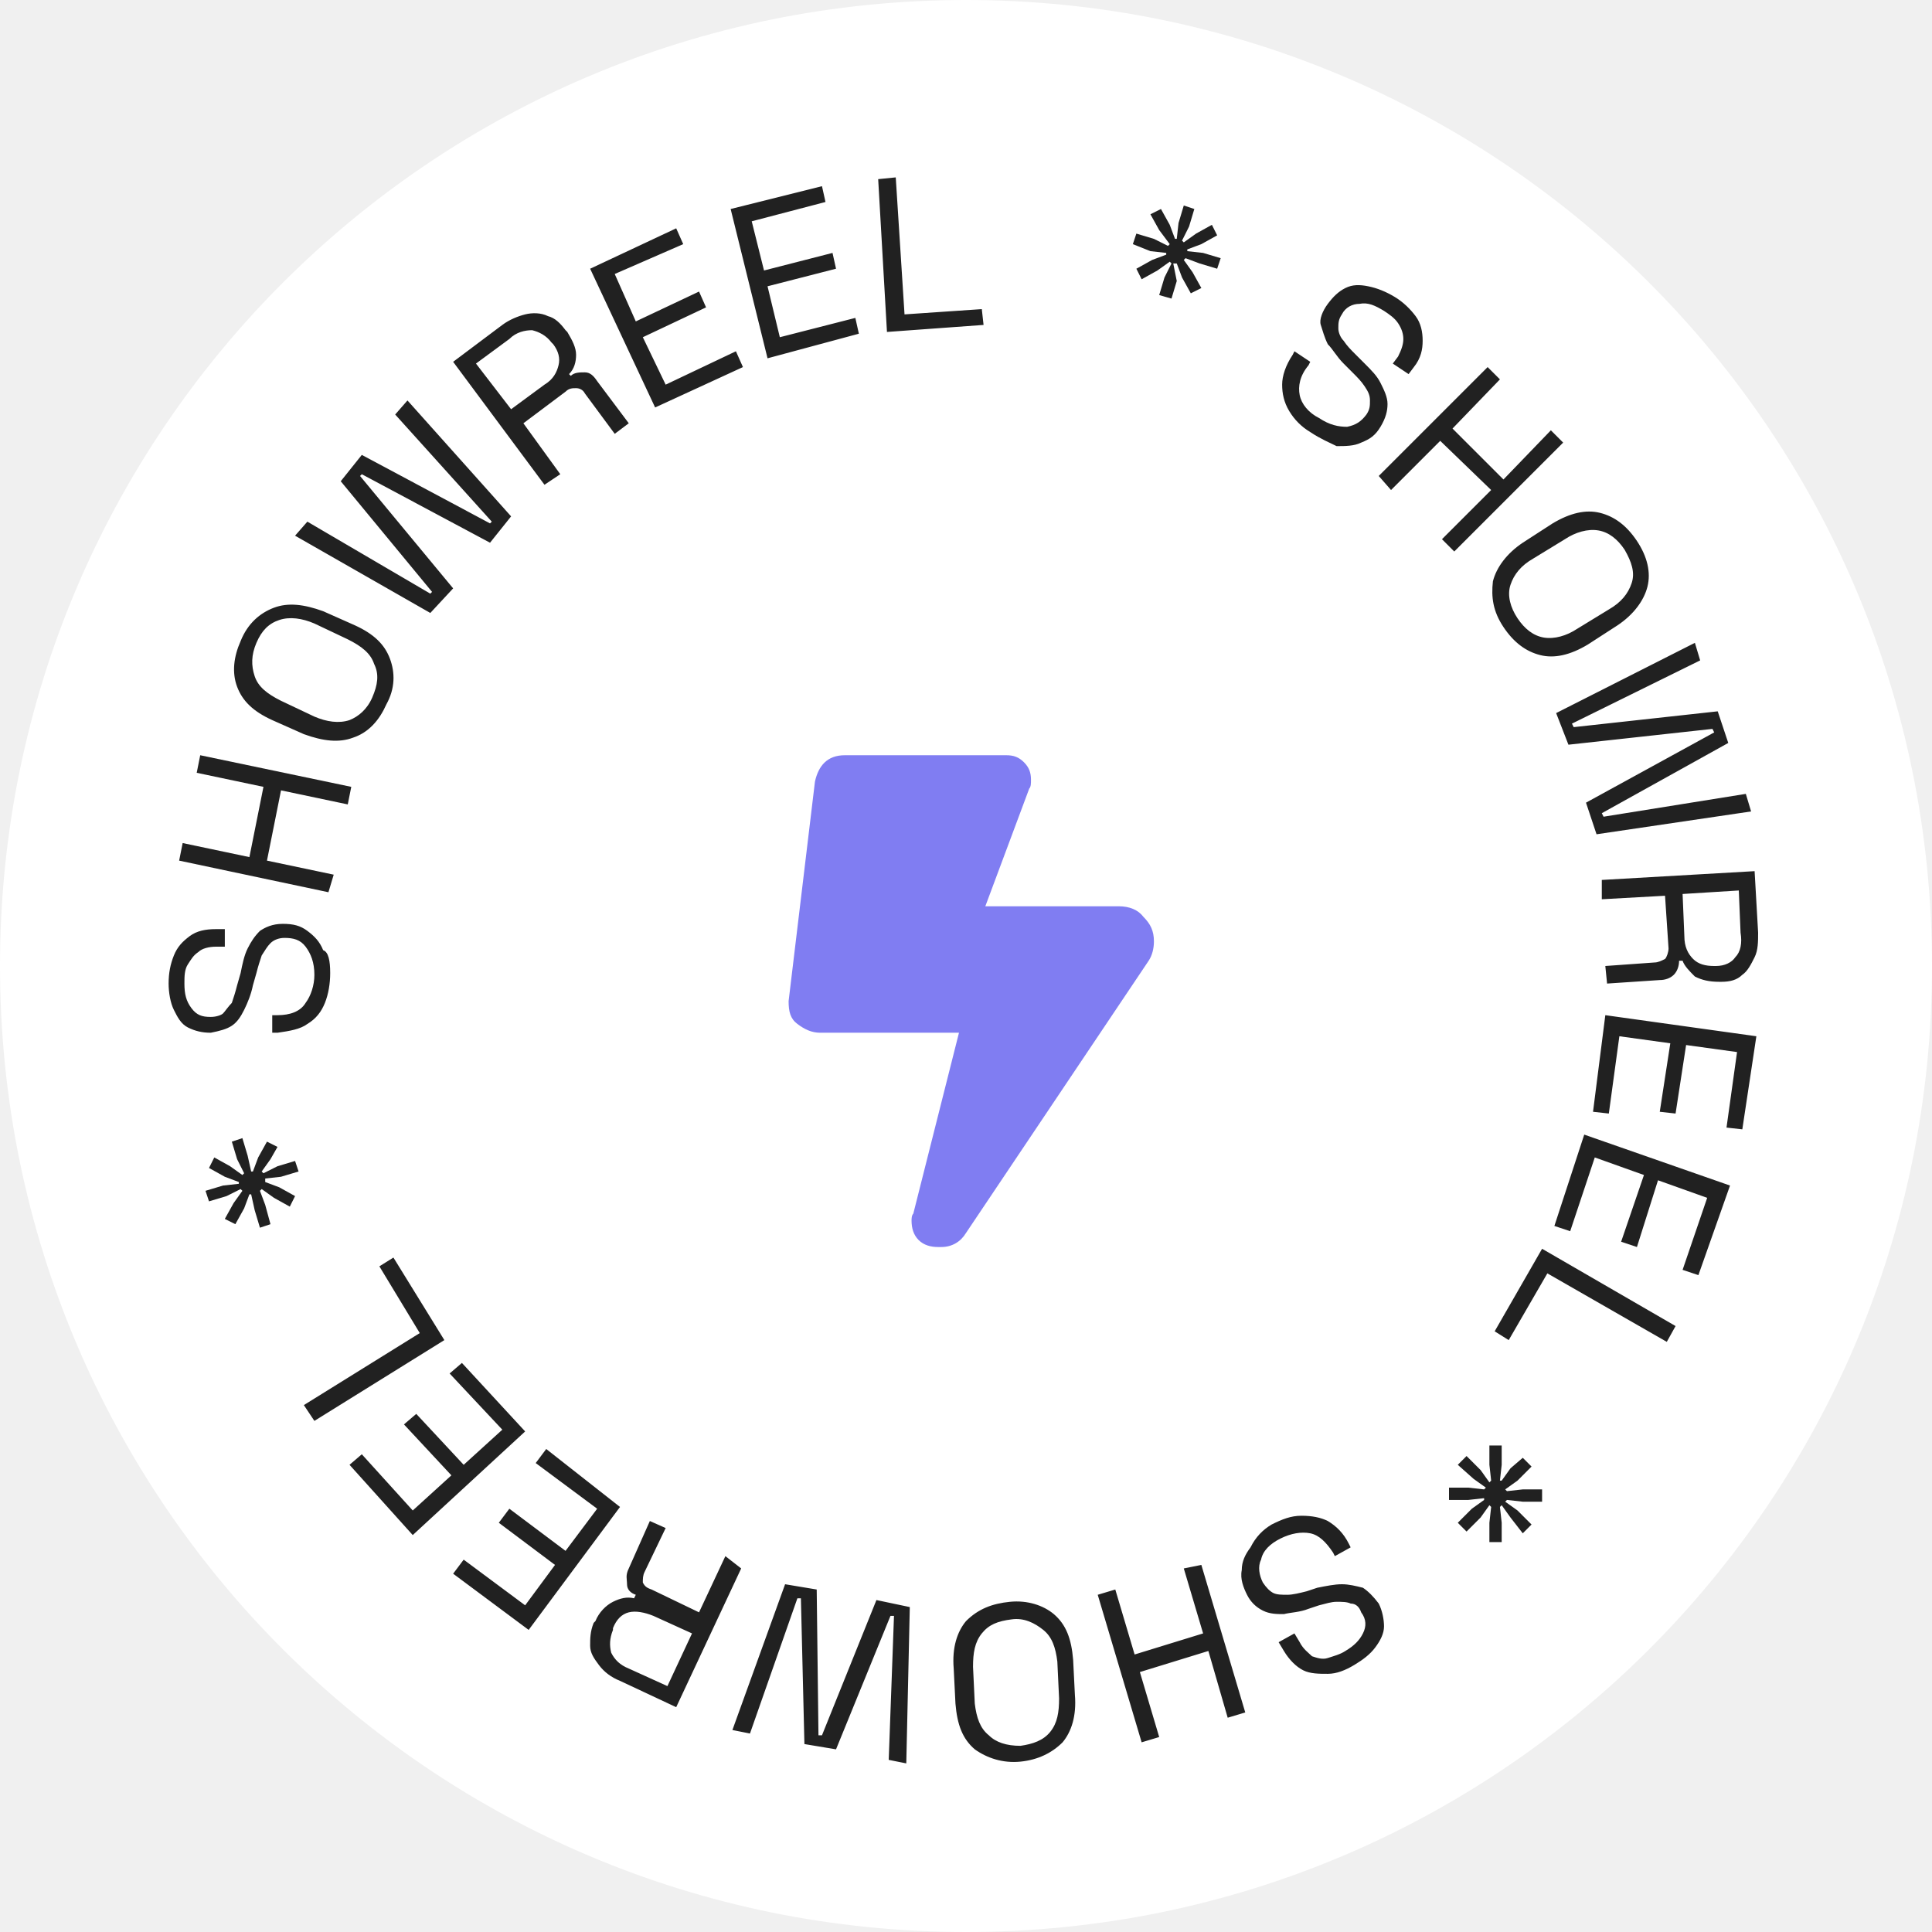
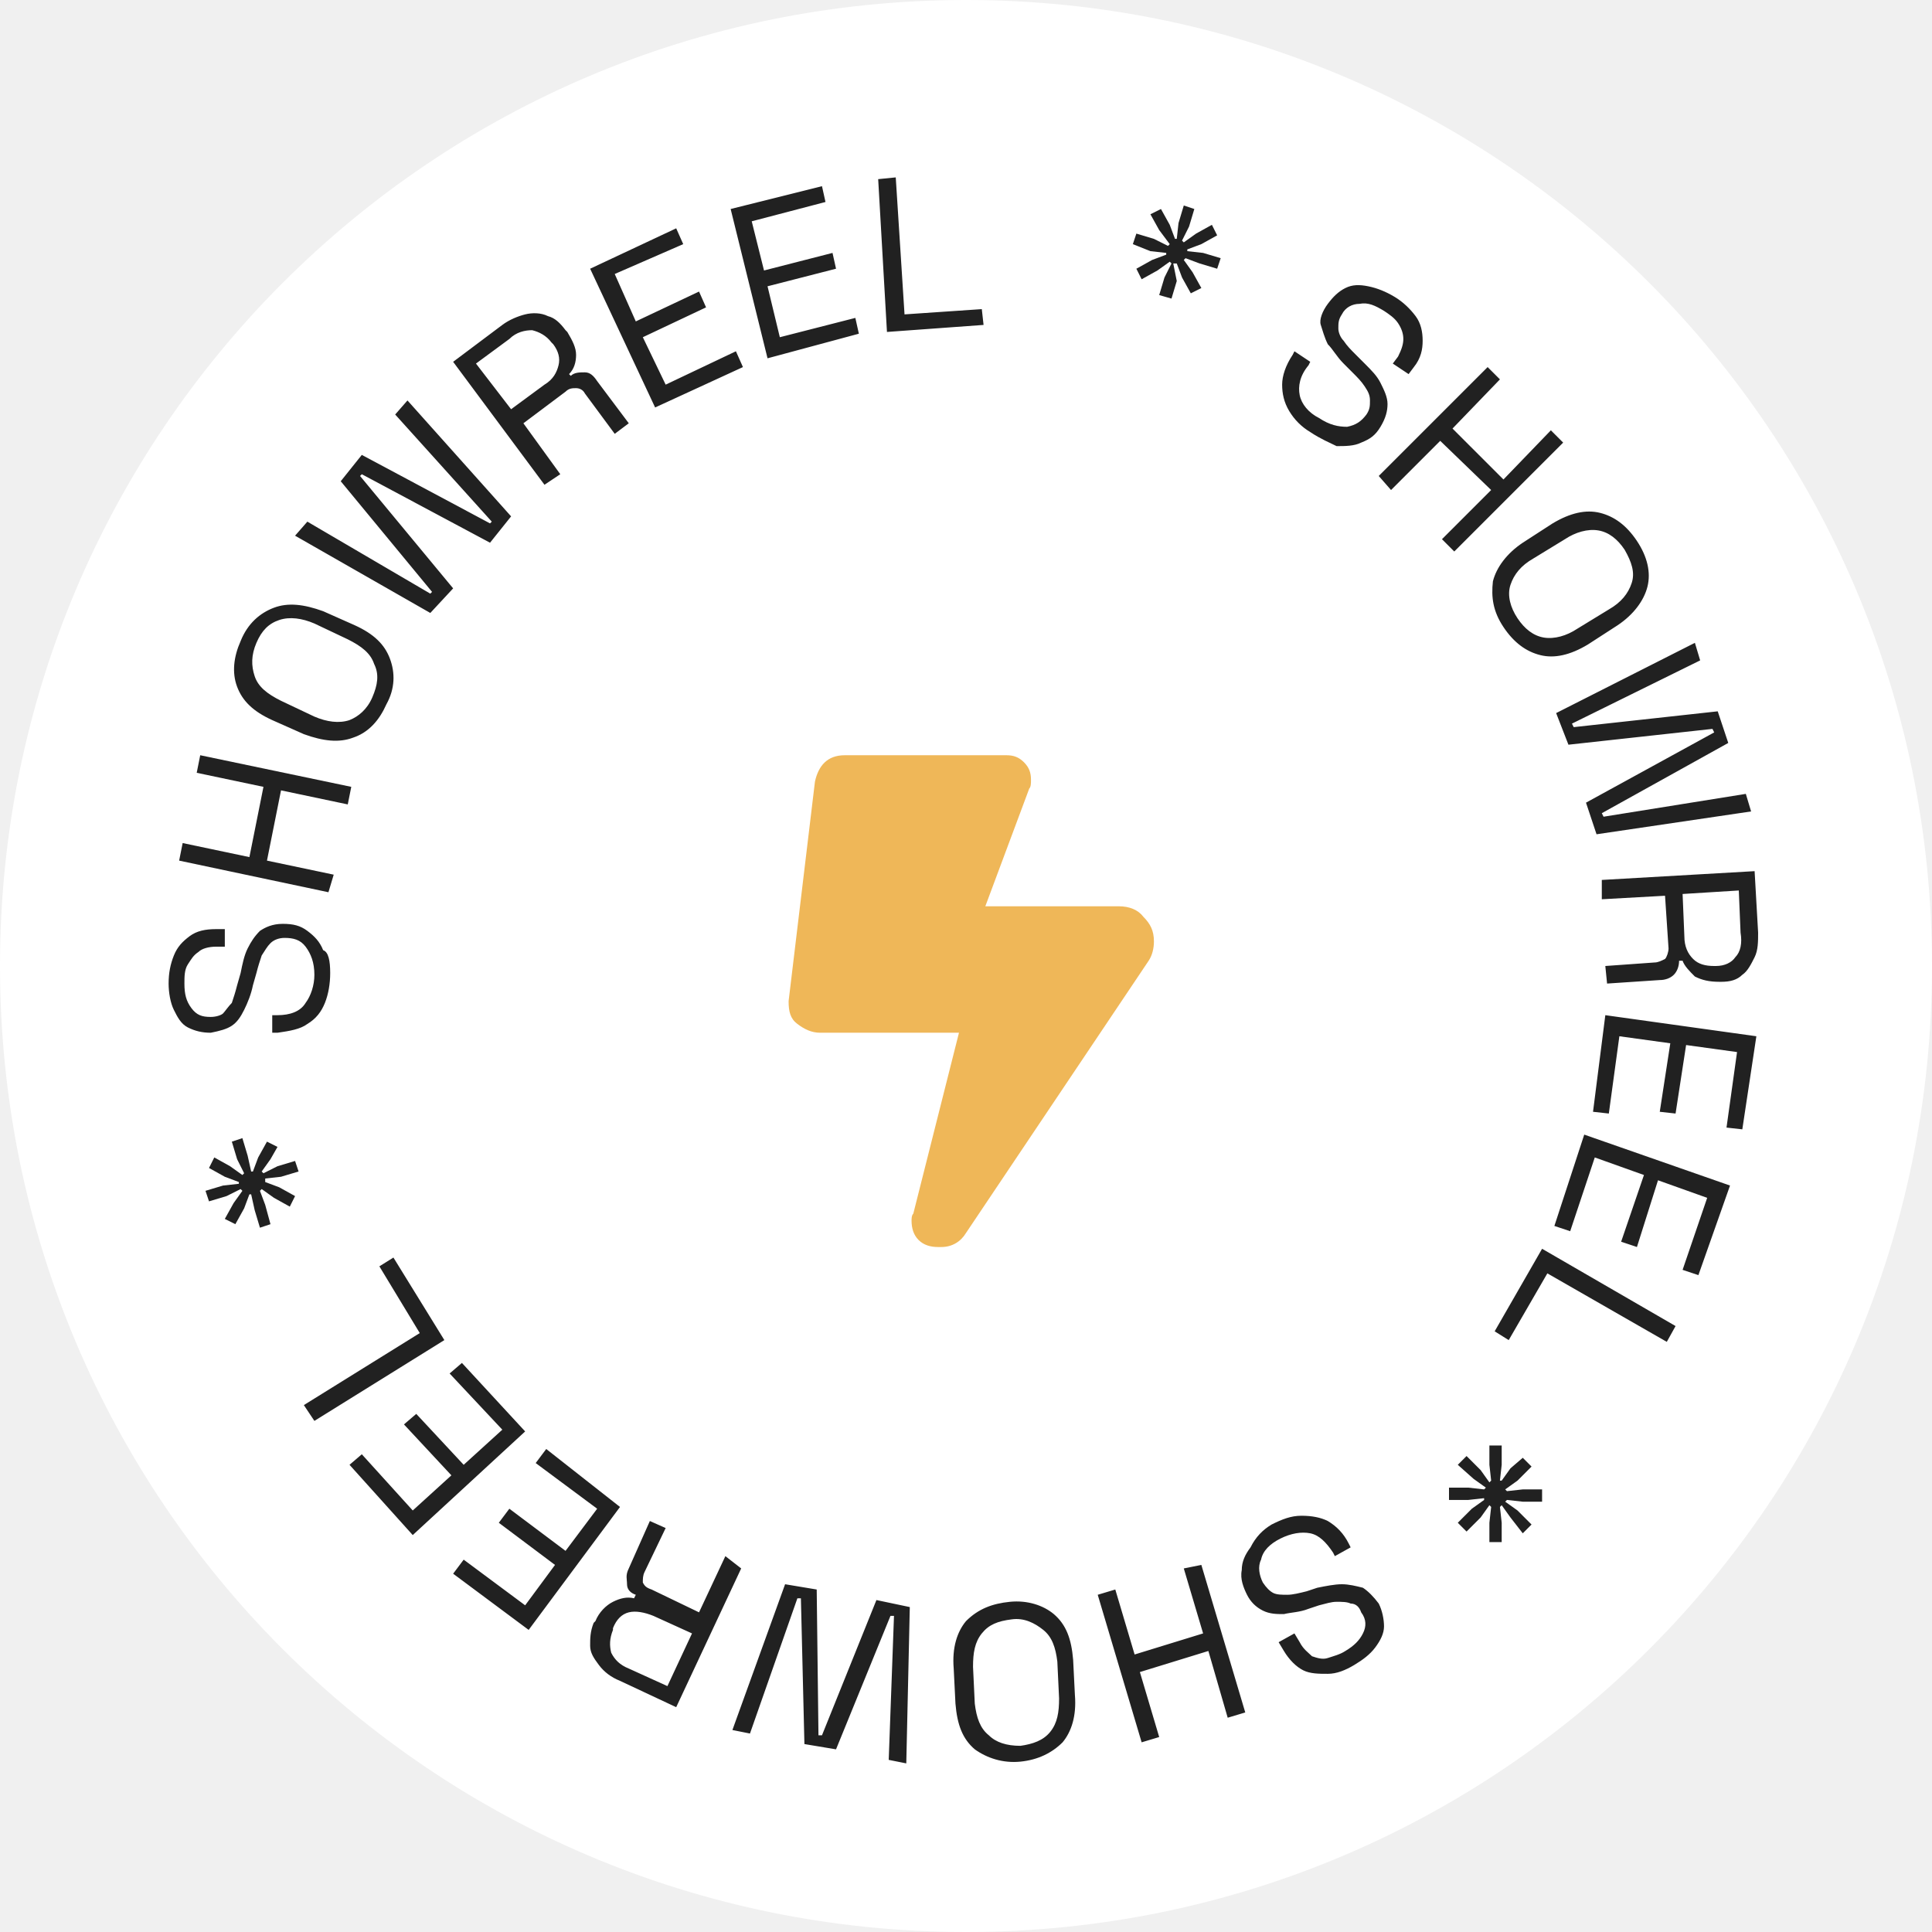
<svg xmlns="http://www.w3.org/2000/svg" id="showreel-object" shape-rendering="geometricPrecision" text-rendering="geometricPrecision" width="110px" height="110px" viewBox="0 0 110 110" style="enable-background:new 0 0 110 110;" xml:space="preserve">
  <style type="text/css">
		#rotation-group {
			animation: rotateInfinite 9000ms linear infinite normal forwards
		}
		@keyframes rotateInfinite {
			0% {
				transform: translate(55px,55px) rotate(0deg);
				}
			100% {
				transform: translate(55px,55px) rotate(360deg);
				}
		}
	</style>
  <path fill="#FFFFFF" d="M110,55c0,30.4-24.6,55-55,55S0,85.4,0,55S24.6,0,55,0S110,24.6,110,55z" />
-   <path fill="#807DF2" d="M46.4,44.5c0.2-0.9,0.7-1.5,1.7-1.5h9.2c0.4,0,0.7,0.1,1,0.4c0.3,0.3,0.4,0.6,0.4,1c0,0.2,0,0.4-0.1,0.5   l-2.5,6.7h7.6c0.6,0,1.1,0.2,1.4,0.6c0.4,0.4,0.6,0.8,0.6,1.4c0,0.4-0.1,0.8-0.3,1.1L55,70.2c-0.3,0.5-0.8,0.8-1.4,0.8h-0.2   c-0.4,0-0.8-0.1-1.1-0.4s-0.4-0.7-0.4-1.1c0-0.1,0-0.3,0.1-0.4l2.6-10.3h-7.9c-0.5,0-0.9-0.2-1.3-0.5s-0.5-0.7-0.5-1.3L46.4,44.5z" />
+   <path fill="#efb758" d="M46.4,44.5c0.2-0.9,0.7-1.5,1.7-1.5h9.2c0.4,0,0.7,0.1,1,0.4c0.3,0.3,0.4,0.6,0.4,1c0,0.2,0,0.4-0.1,0.5   l-2.5,6.7h7.6c0.6,0,1.1,0.2,1.4,0.6c0.4,0.4,0.6,0.8,0.6,1.4c0,0.4-0.1,0.8-0.3,1.1L55,70.2c-0.3,0.5-0.8,0.8-1.4,0.8h-0.2   c-0.4,0-0.8-0.1-1.1-0.4s-0.4-0.7-0.4-1.1c0-0.1,0-0.3,0.1-0.4l2.6-10.3h-7.9c-0.5,0-0.9-0.2-1.3-0.5s-0.5-0.7-0.5-1.3L46.4,44.5z" />
  <g id="rotation-group" transform="translate(55,55) rotate(360)">
    <path fill="#212121" transform="translate(-55,-55)" d="M64.5,13.9l0.2-0.6l1,0.3l0.8,0.4l0.1-0.1L66,13.1l-0.5-0.9l0.6-0.3l0.5,0.9l0.3,0.8H67l0.1-0.9l0.3-1l0.6,0.2    l-0.3,1l-0.4,0.8l0.1,0.1l0.7-0.5l0.9-0.5l0.3,0.6l-0.9,0.5l-0.8,0.3v0.1l0.9,0.1l1,0.3l-0.2,0.6l-1-0.3l-0.8-0.3l-0.1,0.1l0.5,0.7    l0.5,0.9l-0.6,0.3l-0.5-0.9L67,15h-0.2l0.2,1l-0.3,1L66,16.8l0.3-1l0.4-0.8l-0.1-0.1l-0.7,0.5L65,15.9l-0.3-0.6l0.9-0.5l0.8-0.3    v-0.1l-0.9-0.1L64.5,13.9z M74.6,24.6c-0.5-0.3-0.9-0.7-1.2-1.2c-0.3-0.5-0.4-1-0.4-1.5s0.2-1.1,0.6-1.7l0.1-0.2l0.9,0.6l-0.1,0.2    C74,21.4,73.9,22,74,22.5s0.5,1,1.1,1.3c0.6,0.4,1.1,0.5,1.6,0.5c0.5-0.1,0.8-0.3,1.1-0.7c0.2-0.3,0.2-0.5,0.2-0.8s-0.1-0.5-0.3-0.8    s-0.4-0.5-0.7-0.8l-0.5-0.5c-0.4-0.4-0.6-0.8-0.9-1.1c-0.2-0.4-0.3-0.8-0.4-1.1s0.1-0.8,0.4-1.2c0.3-0.4,0.6-0.7,1-0.9    s0.8-0.2,1.3-0.1s1,0.3,1.5,0.6c0.5,0.3,0.9,0.7,1.2,1.1c0.3,0.4,0.4,0.9,0.4,1.4s-0.1,1-0.5,1.5l-0.3,0.4l-0.9-0.6l0.3-0.4    c0.2-0.4,0.3-0.7,0.3-1s-0.1-0.6-0.3-0.9c-0.2-0.3-0.5-0.5-0.8-0.7c-0.5-0.3-0.9-0.5-1.4-0.4c-0.4,0-0.8,0.2-1,0.6    c-0.2,0.3-0.2,0.5-0.2,0.8c0,0.2,0.1,0.5,0.3,0.7c0.2,0.3,0.4,0.5,0.7,0.8l0.5,0.5c0.4,0.4,0.7,0.7,0.9,1.1S79,22.6,79,23    c0,0.4-0.1,0.8-0.4,1.3S78,25,77.5,25.2c-0.4,0.2-0.9,0.2-1.4,0.2C75.7,25.2,75.2,25,74.6,24.6z M78.5,27.1l6.2-6.2l0.7,0.7    l-2.7,2.8l2.9,2.9l2.7-2.8l0.7,0.7l-6.2,6.2l-0.7-0.7l2.8-2.8L82,25.1l-2.8,2.8L78.5,27.1z M85.6,35.7C85,34.8,84.9,34,85,33.1    c0.2-0.8,0.8-1.6,1.7-2.2l1.7-1.1c1-0.6,1.9-0.8,2.7-0.6c0.8,0.2,1.5,0.7,2.1,1.6s0.8,1.8,0.6,2.6c-0.2,0.8-0.8,1.6-1.7,2.2    l-1.7,1.1c-1,0.6-1.9,0.8-2.7,0.6S86.2,36.6,85.6,35.7z M86.4,35.2c0.4,0.6,0.9,1,1.5,1.1s1.3-0.1,1.9-0.5l1.8-1.1    c0.7-0.4,1.1-0.9,1.3-1.5s0-1.2-0.4-1.9c-0.4-0.6-0.9-1-1.5-1.1s-1.3,0.1-1.9,0.5l-1.8,1.1c-0.7,0.4-1.1,0.9-1.3,1.5    S86,34.6,86.4,35.2z M88.6,40.6l7.9-4l0.3,1l-7.3,3.6l0.1,0.2l8.2-0.9l0.6,1.8l-7.2,4l0.1,0.2l8.1-1.3l0.3,1l-8.8,1.3l-0.6-1.8    l7.3-4l-0.1-0.2l-8.2,0.9L88.6,40.6z M91.2,50.1l8.7-0.5l0.2,3.5c0,0.5,0,1-0.2,1.4s-0.4,0.8-0.7,1c-0.3,0.3-0.7,0.4-1.2,0.4h-0.1    c-0.6,0-1-0.1-1.4-0.3c-0.3-0.3-0.6-0.6-0.7-0.9h-0.2c0,0.3-0.1,0.6-0.3,0.8c-0.2,0.2-0.5,0.3-0.8,0.3l-3,0.2l-0.1-1l2.8-0.2    c0.2,0,0.4-0.1,0.6-0.2c0.1-0.1,0.2-0.4,0.2-0.6l-0.2-3l-3.6,0.2L91.2,50.1z M95.8,50.9l0.1,2.4c0,0.6,0.2,1,0.5,1.3    s0.7,0.4,1.2,0.4h0.1c0.5,0,0.9-0.2,1.1-0.5c0.3-0.3,0.4-0.8,0.3-1.4L99,50.7L95.8,50.9z M91.4,57.8L100,59l-0.8,5.3l-0.9-0.1    l0.6-4.3L96,59.5l-0.6,3.9l-0.9-0.1l0.6-3.9L92.2,59l-0.6,4.4l-0.9-0.1L91.4,57.8z M90.2,64.6l8.3,2.9l-1.8,5.1l-0.9-0.3l1.4-4.1    l-2.8-1L93.2,71l-0.9-0.3l1.3-3.8l-2.8-1l-1.4,4.2l-0.9-0.3L90.2,64.6z M87.8,71.1l7.6,4.4l-0.5,0.9l-6.8-3.9l-2.2,3.8l-0.8-0.5    L87.8,71.1z M86.7,83l0.5,0.5l-0.8,0.8l-0.7,0.5l0.1,0.1l0.9-0.1h1.1v0.7h-1.1l-0.9-0.1l-0.1,0.1l0.7,0.5l0.8,0.8l-0.5,0.5L86,86.4    l-0.5-0.7l-0.1,0.1l0.1,0.9v1.1h-0.7v-1.1l0.1-0.9l-0.1-0.1l-0.5,0.7l-0.8,0.8L83,86.7l0.8-0.8l0.7-0.5v-0.1l-0.9,0.1h-1.1v-0.7h1.1    l0.9,0.1l0.1-0.1l-0.7-0.5L83,83.4l0.5-0.5l0.8,0.8l0.5,0.7l0.1-0.1l-0.1-0.9v-1.1h0.7v1.1l-0.1,0.9h0.1l0.5-0.7L86.7,83z    M72.4,86.8c0.6-0.3,1.1-0.5,1.7-0.5s1.1,0.1,1.5,0.3c0.5,0.3,0.9,0.7,1.2,1.3l0.1,0.2L76,88.6l-0.1-0.2c-0.4-0.6-0.8-1-1.3-1.1    s-1.1,0-1.7,0.3s-1,0.7-1.1,1.2c-0.2,0.4-0.1,0.9,0.1,1.3c0.2,0.3,0.4,0.5,0.6,0.6s0.5,0.1,0.8,0.1s0.7-0.1,1.1-0.2l0.6-0.2    c0.5-0.1,1-0.2,1.4-0.2s0.8,0.1,1.2,0.2c0.3,0.2,0.6,0.5,0.9,0.9c0.2,0.4,0.3,0.9,0.3,1.3s-0.2,0.8-0.5,1.2c-0.3,0.4-0.7,0.7-1.2,1    s-1,0.5-1.5,0.5s-1,0-1.4-0.2s-0.8-0.6-1.1-1.1l-0.3-0.5l0.9-0.5l0.3,0.5c0.2,0.4,0.5,0.6,0.7,0.8c0.3,0.1,0.6,0.2,0.9,0.1    s0.7-0.2,1-0.4c0.5-0.3,0.8-0.6,1-1s0.2-0.8-0.1-1.2c-0.1-0.3-0.3-0.5-0.6-0.5c-0.2-0.1-0.5-0.1-0.8-0.1s-0.6,0.1-1,0.2l-0.6,0.2    c-0.5,0.2-1,0.2-1.4,0.3c-0.4,0-0.8,0-1.2-0.2c-0.4-0.2-0.7-0.5-0.9-0.9s-0.4-0.9-0.3-1.4c0-0.5,0.2-0.9,0.5-1.3    C71.5,87.5,71.9,87.1,72.4,86.8z M68.4,89.1l2.5,8.4l-1,0.3L68.8,94l-3.9,1.2l1.1,3.7l-1,0.3l-2.5-8.4l1-0.3l1.1,3.7l3.9-1.2    l-1.1-3.7L68.4,89.1z M57.5,91.2c1-0.1,1.9,0.2,2.5,0.7c0.7,0.6,1,1.4,1.1,2.6l0.1,2c0.1,1.2-0.2,2.1-0.7,2.7    c-0.6,0.6-1.4,1-2.4,1.1s-1.9-0.2-2.6-0.7c-0.7-0.6-1-1.4-1.1-2.6l-0.1-2c-0.1-1.2,0.2-2.1,0.7-2.7C55.7,91.6,56.5,91.3,57.5,91.2z    M57.6,92.2c-0.8,0.1-1.3,0.3-1.7,0.8s-0.5,1.1-0.5,1.9l0.1,2.1c0.1,0.8,0.3,1.4,0.8,1.8c0.4,0.4,1,0.6,1.8,0.6    c0.7-0.1,1.3-0.3,1.7-0.8s0.5-1.1,0.5-1.9l-0.1-2.1c-0.1-0.8-0.3-1.4-0.8-1.8S58.3,92.1,57.6,92.2z M51.8,91.5l-0.2,8.9l-1-0.2    l0.3-8.2h-0.2l-3.1,7.6l-1.8-0.3L45.6,91h-0.2l-2.7,7.7l-1-0.2l3-8.3l1.8,0.3l0.1,8.3h0.2l3.1-7.7L51.8,91.5z M42.2,89.3l-3.7,7.9    l-3.2-1.5c-0.5-0.2-0.9-0.5-1.2-0.9s-0.5-0.7-0.5-1.1s0-0.8,0.2-1.3l0.1-0.1c0.2-0.5,0.6-0.9,1-1.1s0.8-0.3,1.2-0.2l0.1-0.2    c-0.3-0.1-0.5-0.3-0.5-0.6s-0.1-0.5,0.1-0.9l1.2-2.7l0.9,0.4l-1.2,2.5c-0.1,0.2-0.1,0.4-0.1,0.6c0.1,0.2,0.2,0.3,0.5,0.4l2.7,1.3    l1.5-3.2L42.2,89.3z M39.4,93l-2.2-1c-0.5-0.2-1-0.3-1.4-0.2s-0.7,0.4-0.9,0.9v0.1c-0.2,0.5-0.2,0.9-0.1,1.3c0.2,0.4,0.5,0.7,1,0.9    l2.2,1L39.4,93z M35.3,85.8l-5.2,7l-4.3-3.2l0.6-0.8l3.5,2.6l1.7-2.3l-3.2-2.4l0.6-0.8l3.2,2.4l1.8-2.4l-3.5-2.6l0.6-0.8L35.3,85.8z    M29.9,81.5l-6.4,5.9l-3.6-4l0.7-0.6l2.9,3.2l2.2-2L23,81.1l0.7-0.6l2.7,2.9l2.2-2l-3-3.2l0.7-0.6L29.9,81.5z M25.3,76.3l-7.4,4.6    L17.3,80l6.6-4.1l-2.3-3.8l0.8-0.5L25.3,76.3z M15.4,69.7l-0.6,0.2l-0.3-1L14.3,68h-0.1l-0.3,0.8l-0.5,0.9l-0.6-0.3l0.5-0.9l0.5-0.7    l-0.1-0.1l-0.8,0.4l-1,0.3l-0.2-0.6l1-0.3l0.9-0.1v-0.1L12.8,67l-0.9-0.5l0.3-0.6l0.9,0.5l0.7,0.5l0.1-0.1L13.5,66l-0.3-1l0.6-0.2    l0.3,1l0.2,0.9h0.1l0.3-0.8l0.5-0.9l0.6,0.3L15.4,66l-0.5,0.7l0.1,0.1l0.8-0.4l1-0.3l0.2,0.6L16,67l-0.9,0.1v0.2l0.8,0.3l0.9,0.5    l-0.3,0.6l-0.9-0.5l-0.7-0.5l-0.1,0.1l0.3,0.8L15.4,69.7z M18.8,55.4c0,0.6-0.1,1.2-0.3,1.7c-0.2,0.5-0.5,0.9-1,1.2    c-0.4,0.3-1,0.4-1.7,0.5h-0.3v-1h0.3c0.7,0,1.3-0.2,1.6-0.7c0.3-0.4,0.5-1,0.5-1.6c0-0.7-0.2-1.2-0.5-1.6c-0.3-0.4-0.7-0.5-1.2-0.5    c-0.3,0-0.6,0.1-0.8,0.3s-0.3,0.4-0.5,0.7c-0.1,0.3-0.2,0.6-0.3,1l-0.2,0.7c-0.1,0.5-0.3,1-0.5,1.4s-0.4,0.7-0.7,0.9    s-0.7,0.3-1.2,0.4c-0.5,0-0.9-0.1-1.3-0.3c-0.4-0.2-0.6-0.6-0.8-1s-0.3-1-0.3-1.5c0-0.6,0.1-1.1,0.3-1.6s0.5-0.8,0.9-1.1    s0.9-0.4,1.5-0.4h0.5v1h-0.5c-0.4,0-0.8,0.1-1,0.3c-0.3,0.2-0.4,0.4-0.6,0.7s-0.2,0.7-0.2,1.1c0,0.6,0.1,1,0.4,1.4s0.6,0.5,1.1,0.5    c0.3,0,0.6-0.1,0.7-0.2s0.3-0.4,0.5-0.6c0.1-0.3,0.2-0.6,0.3-1l0.2-0.7c0.1-0.5,0.2-1,0.4-1.4s0.4-0.7,0.7-1    c0.3-0.2,0.7-0.4,1.3-0.4c0.6,0,1,0.1,1.4,0.4c0.4,0.3,0.7,0.6,0.9,1.1C18.7,54.2,18.8,54.7,18.8,55.4z M18.7,50.8L10.2,49l0.2-1    l3.8,0.8l0.8-4L11.2,44l0.2-1l8.6,1.8l-0.2,1L16,45l-0.8,4l3.8,0.8L18.7,50.8z M22,40.1c-0.4,0.9-1,1.6-1.9,1.9    c-0.8,0.3-1.7,0.2-2.8-0.2L15.5,41c-1.1-0.5-1.7-1.1-2-1.9c-0.3-0.8-0.2-1.7,0.2-2.6c0.4-1,1.1-1.6,1.9-1.9c0.8-0.3,1.7-0.2,2.8,0.2    l1.8,0.8c1.1,0.5,1.7,1.1,2,1.9S22.5,39.2,22,40.1z M21.2,39.7c0.3-0.7,0.4-1.3,0.1-1.9c-0.2-0.6-0.7-1-1.5-1.4l-1.9-0.9    c-0.7-0.3-1.4-0.4-2-0.2s-1,0.6-1.3,1.3s-0.3,1.3-0.1,1.9s0.7,1,1.5,1.4l1.9,0.9c0.7,0.3,1.4,0.4,2,0.2    C20.4,40.8,20.9,40.4,21.2,39.7z M24.5,34.9l-7.7-4.4l0.7-0.8l7,4.1l0.1-0.1l-5.2-6.3l1.2-1.5l7.3,3.9l0.1-0.1l-5.5-6.1l0.7-0.8    l5.9,6.6l-1.2,1.5L20.6,27l-0.1,0.1l5.3,6.4L24.5,34.9z M31,27.6l-5.2-7l2.8-2.1c0.4-0.3,0.9-0.5,1.3-0.6s0.9-0.1,1.3,0.1    c0.4,0.1,0.7,0.4,1,0.8l0.1,0.1c0.3,0.5,0.5,0.9,0.5,1.3s-0.1,0.8-0.4,1.1l0.1,0.1c0.2-0.2,0.5-0.2,0.8-0.2s0.5,0.2,0.7,0.5l1.8,2.4    L35,24.7l-1.7-2.3c-0.1-0.2-0.3-0.3-0.5-0.3s-0.4,0-0.6,0.2l-2.4,1.8l2.1,2.9L31,27.6z M29.1,23.3l1.9-1.4c0.5-0.3,0.7-0.7,0.8-1.1    c0.1-0.4,0-0.8-0.3-1.2l-0.1-0.1c-0.3-0.4-0.7-0.6-1.1-0.7c-0.4,0-0.9,0.1-1.3,0.5l-1.9,1.4L29.1,23.3z M37.3,23.2l-3.7-7.9l4.9-2.3    l0.4,0.9L35,15.6l1.2,2.7l3.6-1.7l0.4,0.9l-3.6,1.7l1.3,2.7l4-1.9l0.4,0.9L37.3,23.2z M43.7,20.4l-2.1-8.5l5.2-1.3l0.2,0.9l-4.2,1.1    l0.7,2.8l3.9-1l0.2,0.9l-3.9,1l0.7,2.9l4.3-1.1l0.2,0.9L43.7,20.4z M50.5,18.9L50,10.2l1-0.1l0.5,7.8l4.4-0.3l0.1,0.9L50.5,18.9z" />
  </g>
</svg>
